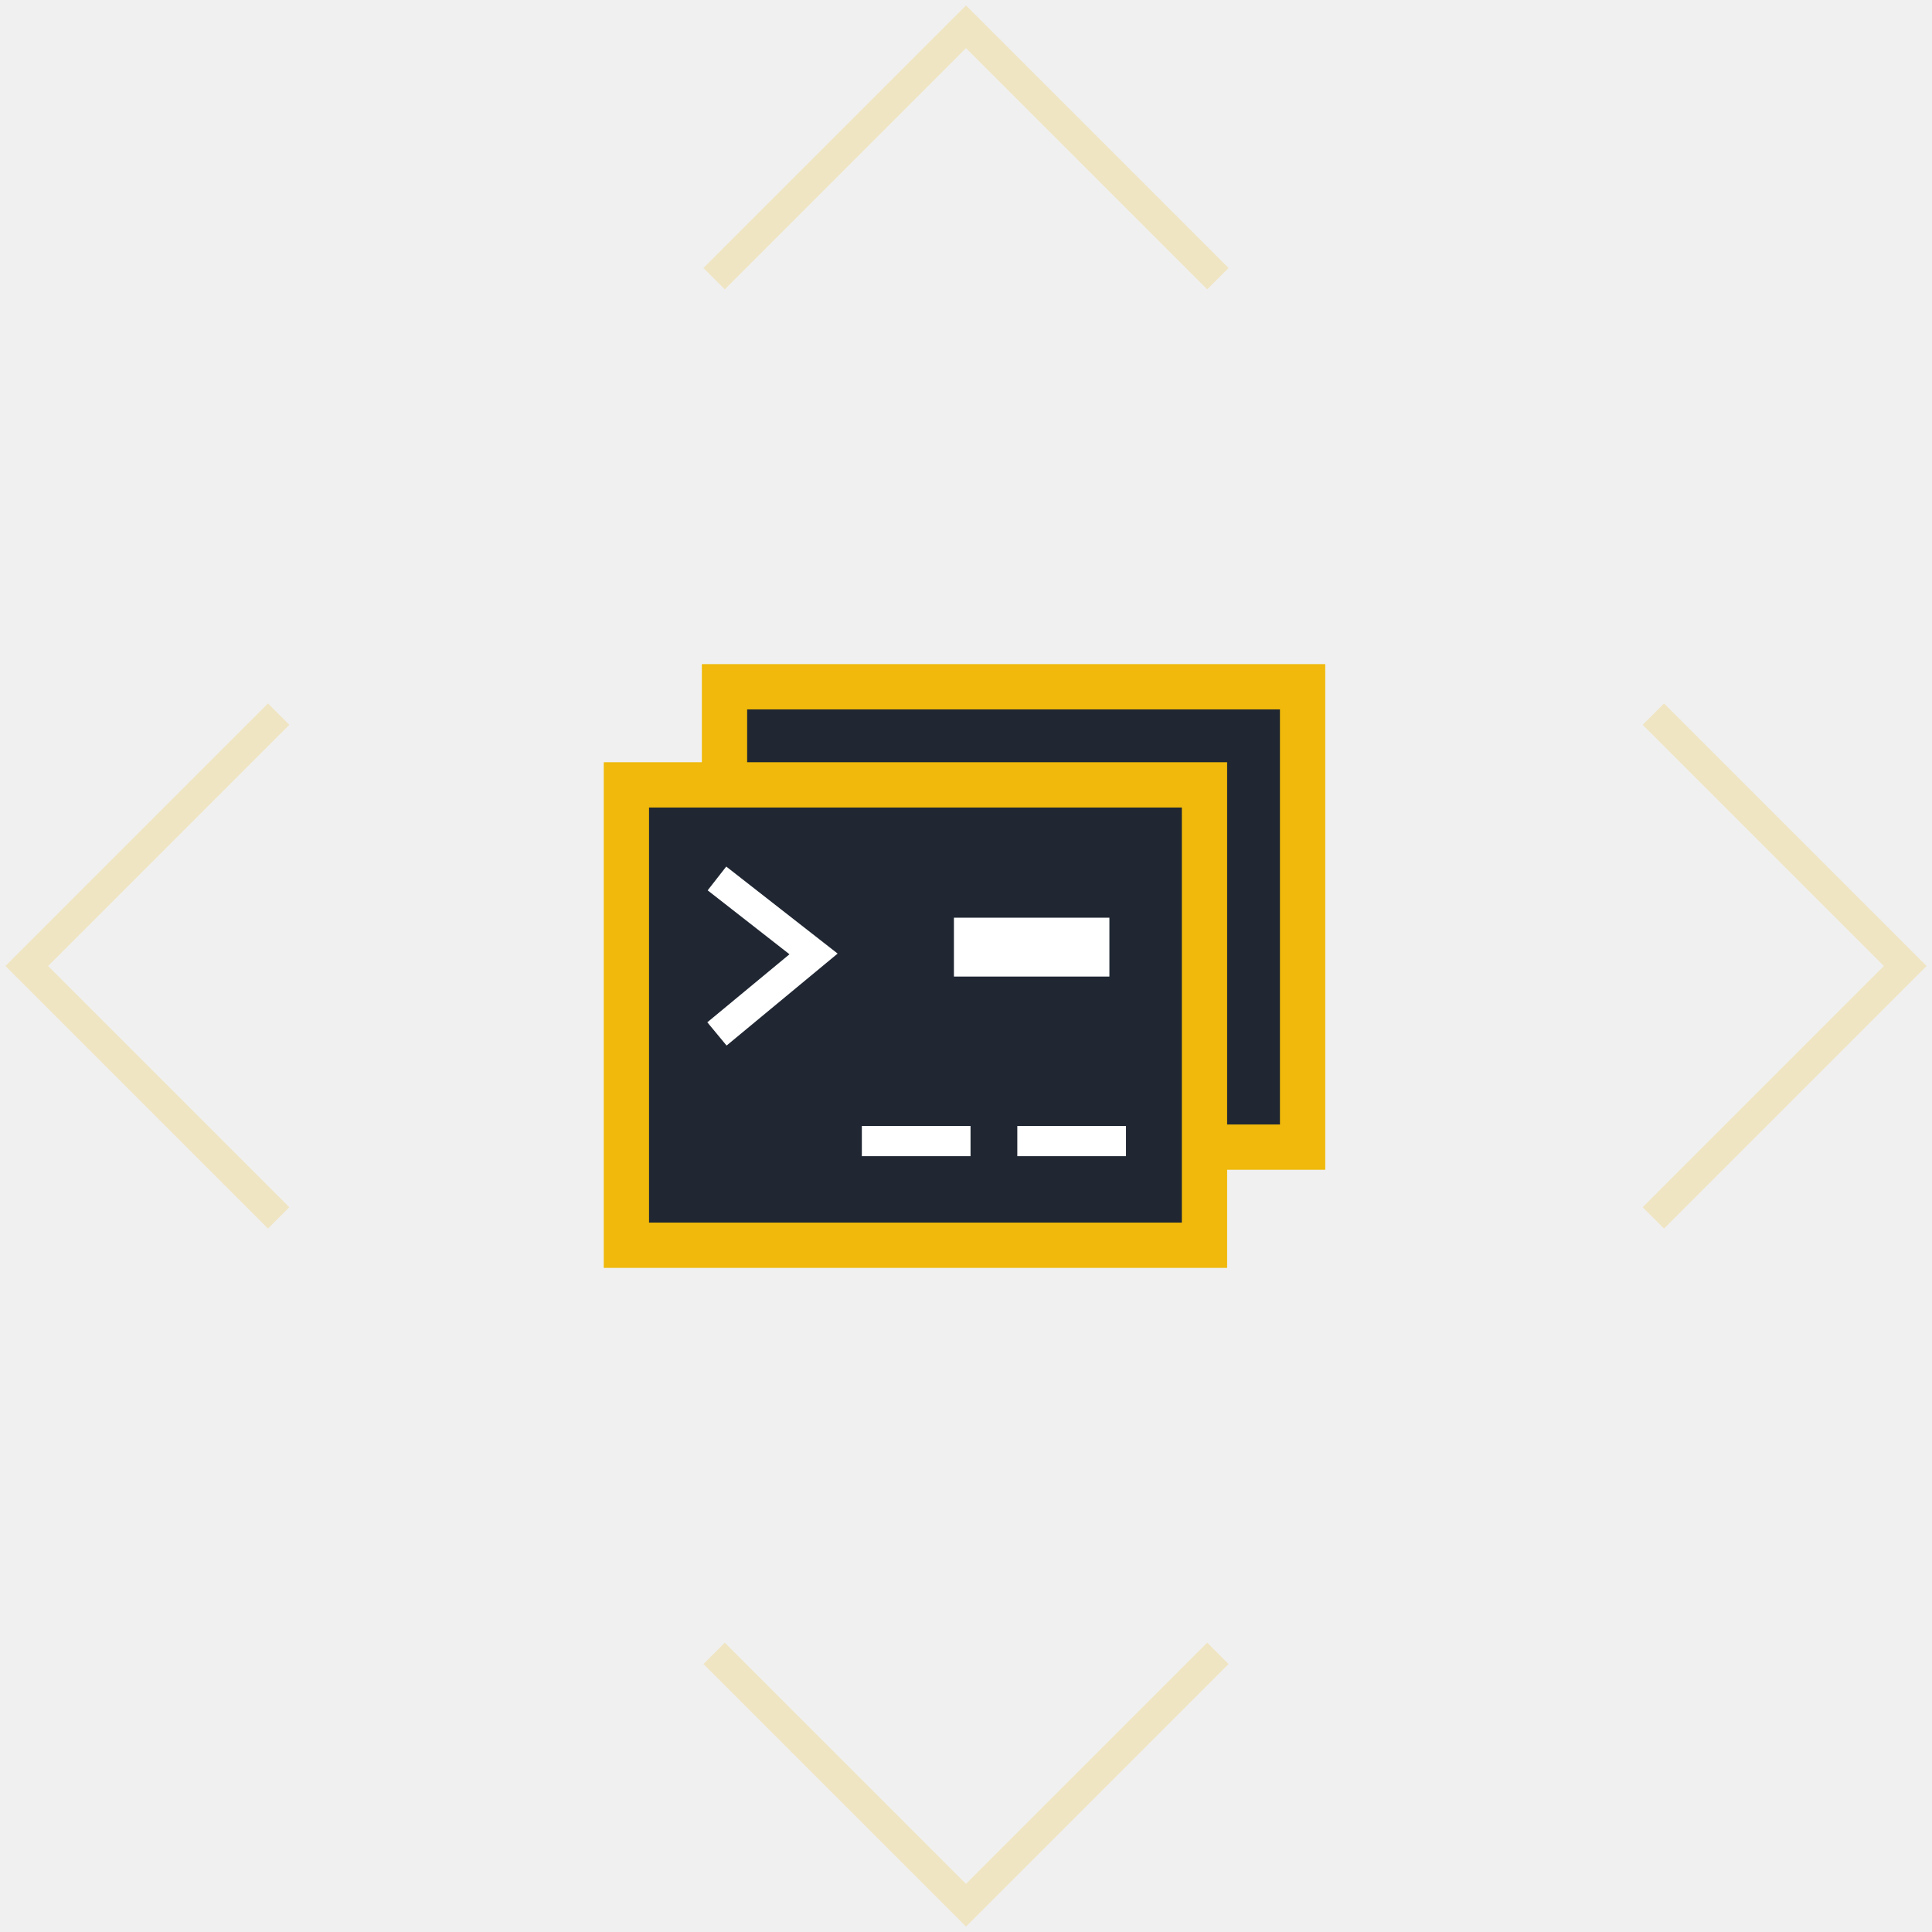
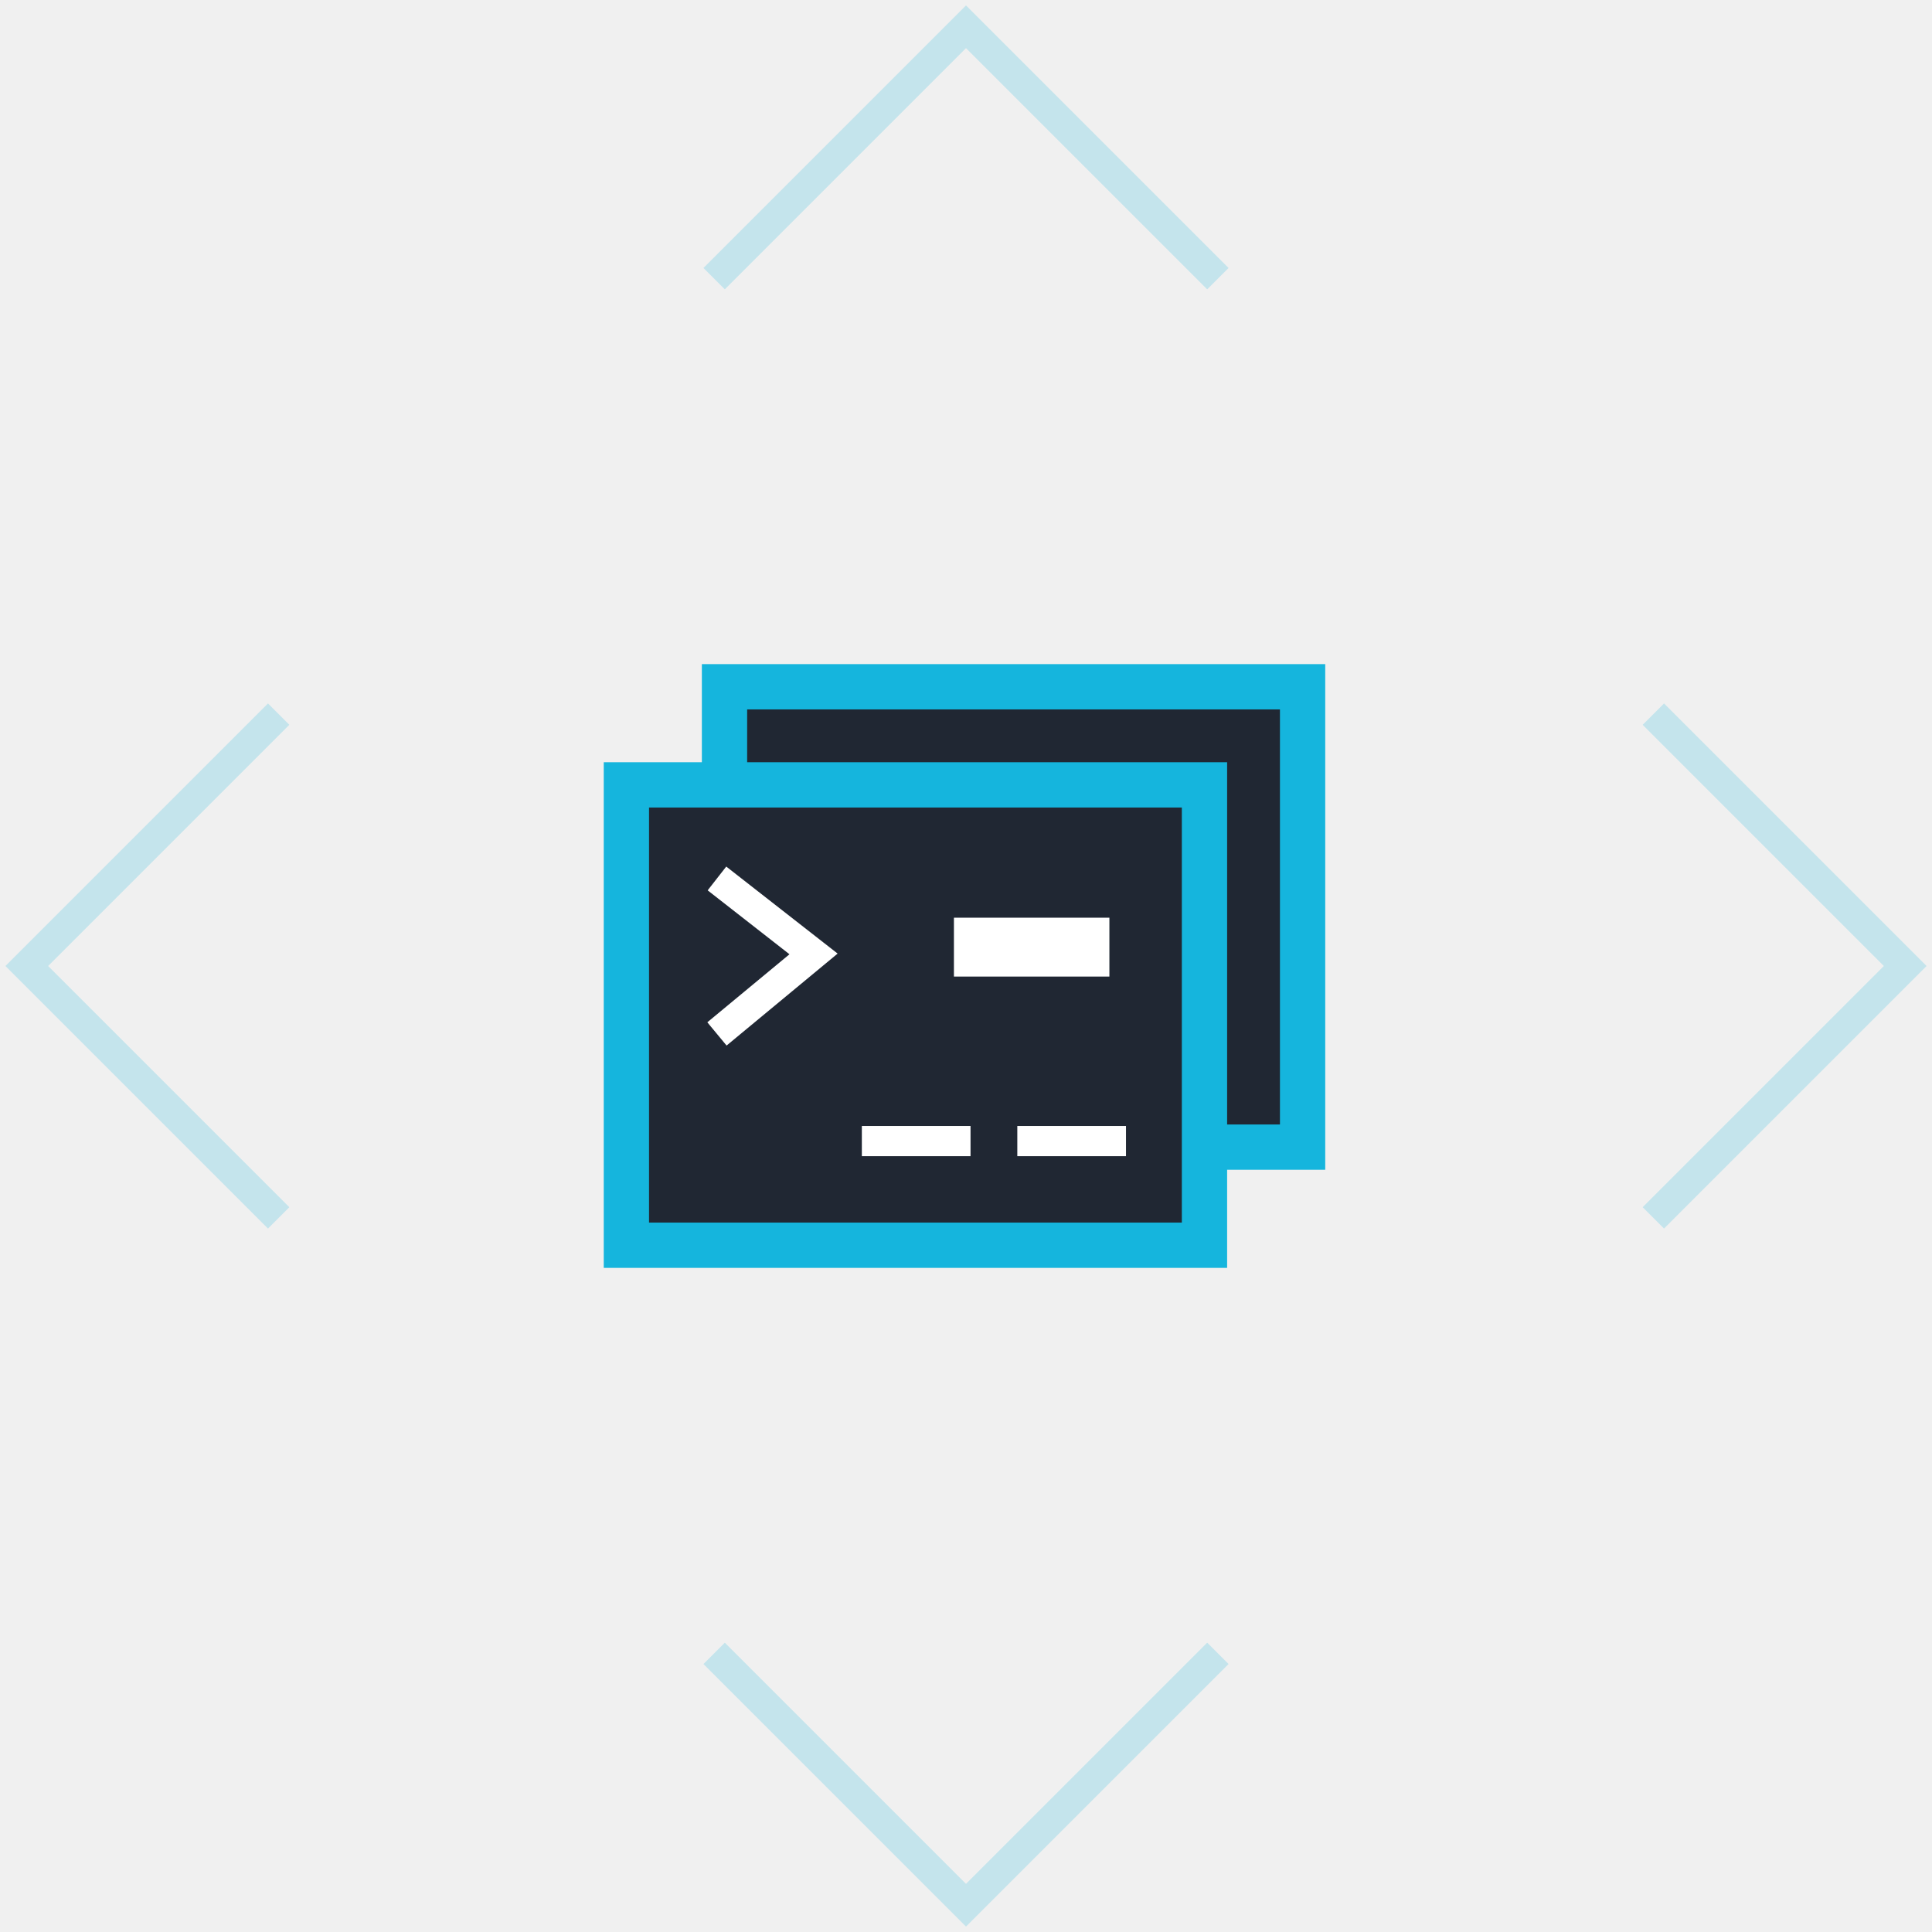
<svg xmlns="http://www.w3.org/2000/svg" version="1.1" id="图层_1" x="0px" y="0px" viewBox="0 0 128 128" style="enable-background:new 0 0 128 128;" xml:space="preserve">
  <style type="text/css">
	.st0{display:none;opacity:0.4;}
- 	.st1{display:inline;opacity:0.5;fill:none;stroke:#F0B90B;stroke-width:2;enable-background:new    ;}
- 	.st2{fill:#202733;stroke:#F0B90B;stroke-width:3;}
+ 	.st1{display:inline;opacity:0.5;fill:none;stroke:#15b5dd;stroke-width:2;enable-background:new    ;}
+ 	.st2{fill:#202733;stroke:#15b5dd;stroke-width:3;}
	.st3{fill:#FFFFFF;}
	.st4{fill:none;stroke:#FFFFFF;stroke-width:2;}
	.st5{fill:none;stroke:#FFFFFF;stroke-width:2;stroke-linecap:square;}
	.st6{opacity:0.4;}
- 	.st7{opacity:0.5;fill:none;stroke:#F0B90B;stroke-width:2;enable-background:new    ;}
+ 	.st7{opacity:0.5;fill:none;stroke:#15b5dd;stroke-width:2;enable-background:new    ;}
</style>
  <g id="teste-home">
    <g id="text-net-homepage" transform="translate(-510, -683)">
      <g id="分组-copy-3" transform="translate(467, 683)">
        <g id="_x34__x5F_hover" transform="translate(43, 0)">
          <g id="分组-6" transform="translate(64, 64) rotate(-315) translate(-64, -64) translate(19, 19)" class="st0">
            <path id="形状" class="st1" d="M1,24.6L24.6,1H1V24.6z" />
            <path id="形状-copy-2" class="st1" d="M1,65.4L24.6,89H1V65.4z" />
            <path id="形状-copy" class="st1" d="M89,24.6L65.4,1H89V24.6z" />
            <path id="形状-copy-3" class="st1" d="M89,65.4L65.4,89H89V65.4z" />
          </g>
          <g id="分组-3" transform="translate(40, 44)">
            <rect id="矩形-copy" x="8" y="1.5" class="st2" width="38.3" height="30.5" />
            <rect id="矩形" x="1.5" y="8" class="st2" width="38.3" height="30.5" />
            <rect id="矩形_1_" x="23.2" y="16.8" class="st3" width="10.3" height="3.9" />
            <polyline id="路径-2" class="st4" points="7.5,14.2 13.9,19.2 7.5,24.5      " />
            <path id="直线-2" class="st5" d="M18.1,31.6h5.2" />
            <path id="直线-2-copy" class="st5" d="M28.4,31.6h5.2" />
          </g>
        </g>
      </g>
    </g>
  </g>
  <g id="分组-6_1_" transform="translate(64, 64) rotate(-315) translate(-64, -64) translate(19, 19)" class="st6">
    <path id="形状_2_" class="st7" d="M24.6,1H1v23.6" />
    <path id="形状-copy-2_1_" class="st7" d="M24.6,89H1V65.4" />
    <path id="形状-copy_1_" class="st7" d="M65.4,1H89v23.6" />
    <path id="形状-copy-3_1_" class="st7" d="M65.4,89H89V65.4" />
  </g>
</svg>
